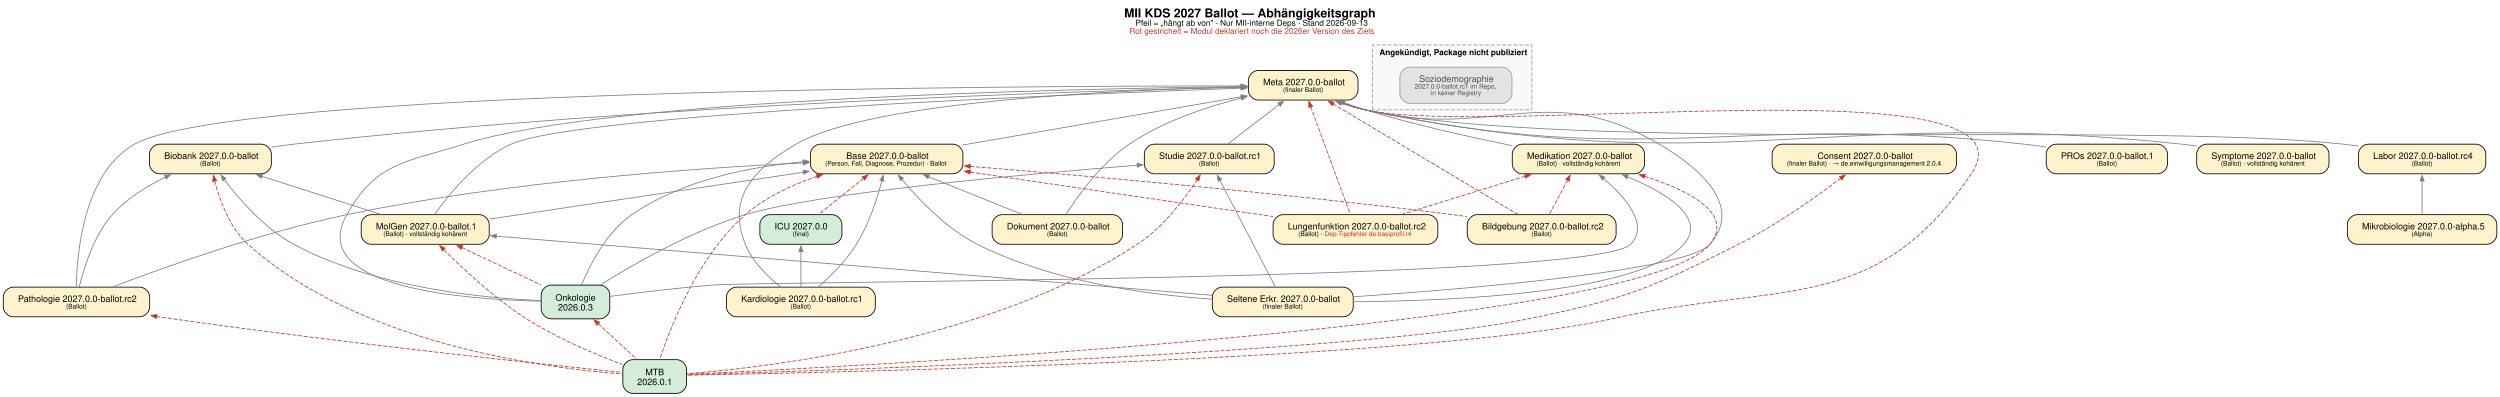
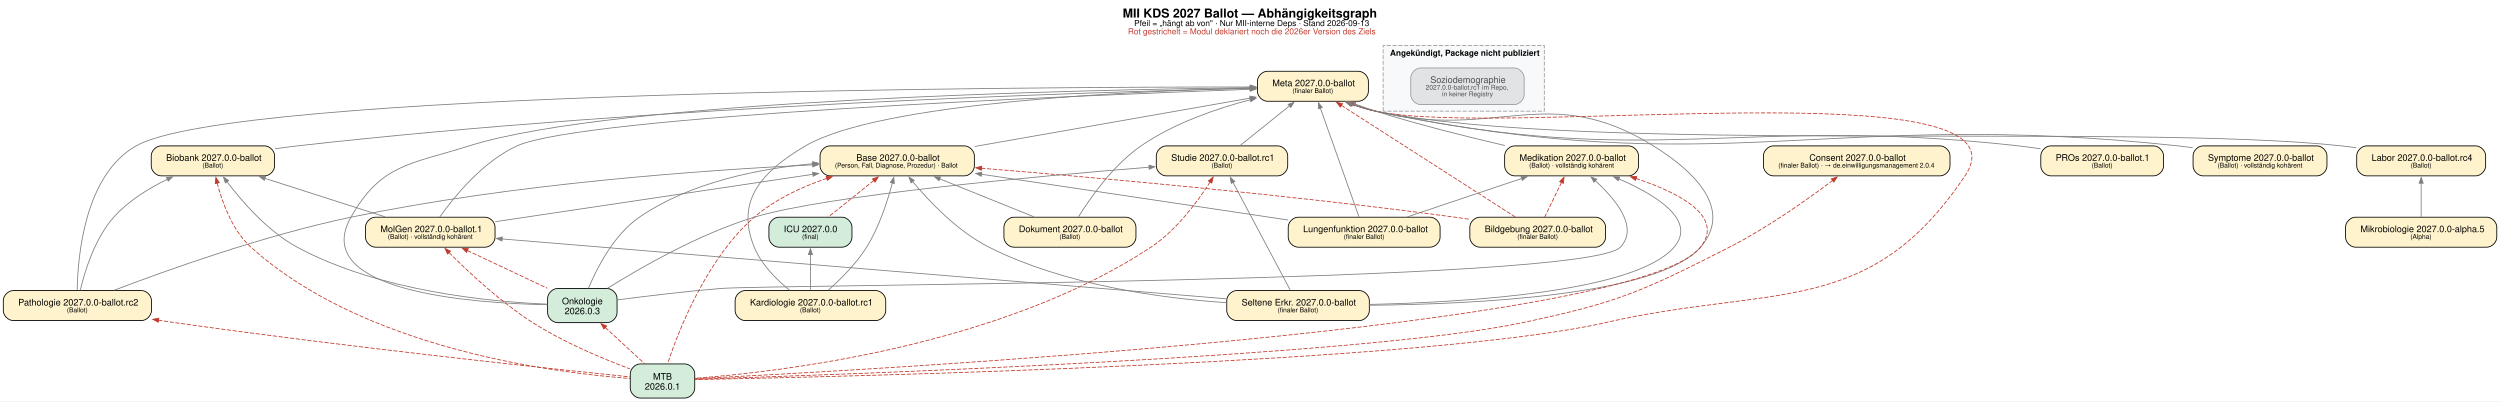
- <svg xmlns="http://www.w3.org/2000/svg" width="3061pt" height="486pt" viewBox="0.00 0.00 3061.00 486.00">
+ <svg xmlns="http://www.w3.org/2000/svg" width="3025pt" height="486pt" viewBox="0.00 0.00 3025.00 486.00">
  <g id="graph0" class="graph" transform="scale(1 1) rotate(0) translate(4 481.65)">
-     <polygon fill="white" stroke="none" points="-4,4 -4,-481.65 3057.12,-481.65 3057.12,4 -4,4" />
-     <text xml:space="preserve" text-anchor="start" x="1372.44" y="-460.4" font-family="Helvetica,sans-Serif" font-weight="bold" font-size="15.00">MII KDS 2027 Ballot — Abhängigkeitsgraph</text>
-     <text xml:space="preserve" text-anchor="start" x="1386.31" y="-450.15" font-family="Helvetica,sans-Serif" font-size="10.00">Pfeil = „hängt ab von" · Nur MII-interne Deps · Stand 2026-09-13</text>
-     <text xml:space="preserve" text-anchor="start" x="1378.81" y="-440.15" font-family="Helvetica,sans-Serif" font-size="10.00" fill="#c0392b">Rot gestrichelt = Modul deklariert noch die 2026er Version des Ziels</text>
+     <polygon fill="white" stroke="none" points="-4,4 -4,-481.65 3021.12,-481.65 3021.12,4 -4,4" />
+     <text xml:space="preserve" text-anchor="start" x="1354.44" y="-460.4" font-family="Helvetica,sans-Serif" font-weight="bold" font-size="15.00">MII KDS 2027 Ballot — Abhängigkeitsgraph</text>
+     <text xml:space="preserve" text-anchor="start" x="1368.31" y="-450.15" font-family="Helvetica,sans-Serif" font-size="10.00">Pfeil = „hängt ab von" · Nur MII-interne Deps · Stand 2026-09-13</text>
+     <text xml:space="preserve" text-anchor="start" x="1360.81" y="-440.15" font-family="Helvetica,sans-Serif" font-size="10.00" fill="#c0392b">Rot gestrichelt = Modul deklariert noch die 2026er Version des Ziels</text>
    <g id="clust1" class="cluster">
-       <polygon fill="#f8f9fa" stroke="#999999" stroke-dasharray="5,2" points="1676.62,-347.12 1676.62,-426.65 1871.62,-426.65 1871.62,-347.12 1676.62,-347.12" />
-       <text xml:space="preserve" text-anchor="start" x="1684.88" y="-414.15" font-family="Helvetica,sans-Serif" font-weight="bold" font-size="10.00">Angekündigt, Package nicht publiziert</text>
+       <polygon fill="#f8f9fa" stroke="#999999" stroke-dasharray="5,2" points="1669.62,-347.12 1669.62,-426.65 1864.62,-426.65 1864.62,-347.12 1669.62,-347.12" />
+       <text xml:space="preserve" text-anchor="start" x="1677.88" y="-414.15" font-family="Helvetica,sans-Serif" font-weight="bold" font-size="10.00">Angekündigt, Package nicht publiziert</text>
    </g>
    <g id="node1" class="node">
-       <path fill="#fff3cd" stroke="black" d="M1646.75,-395.4C1646.75,-395.4 1536.5,-395.4 1536.5,-395.4 1530.5,-395.4 1524.5,-389.4 1524.5,-383.4 1524.5,-383.4 1524.5,-371.12 1524.5,-371.12 1524.5,-365.12 1530.5,-359.12 1536.5,-359.12 1536.5,-359.12 1646.75,-359.12 1646.75,-359.12 1652.75,-359.12 1658.75,-365.12 1658.75,-371.12 1658.75,-371.12 1658.75,-383.4 1658.75,-383.4 1658.75,-389.4 1652.75,-395.4 1646.75,-395.4" />
-       <text xml:space="preserve" text-anchor="start" x="1542.5" y="-377.31" font-family="Helvetica,sans-Serif" font-size="11.00">Meta 2027.0.0-ballot</text>
-       <text xml:space="preserve" text-anchor="start" x="1566.88" y="-369.16" font-family="Helvetica,sans-Serif" font-size="8.00">(finaler Ballot)</text>
+       <path fill="#fff3cd" stroke="black" d="M1639.75,-395.4C1639.75,-395.4 1529.5,-395.4 1529.5,-395.4 1523.5,-395.4 1517.5,-389.4 1517.5,-383.4 1517.5,-383.4 1517.5,-371.12 1517.5,-371.12 1517.5,-365.12 1523.5,-359.12 1529.5,-359.12 1529.5,-359.12 1639.75,-359.12 1639.75,-359.12 1645.75,-359.12 1651.75,-365.12 1651.75,-371.12 1651.75,-371.12 1651.75,-383.4 1651.75,-383.4 1651.75,-389.4 1645.75,-395.4 1639.75,-395.4" />
+       <text xml:space="preserve" text-anchor="start" x="1535.5" y="-377.31" font-family="Helvetica,sans-Serif" font-size="11.00">Meta 2027.0.0-ballot</text>
+       <text xml:space="preserve" text-anchor="start" x="1559.88" y="-369.16" font-family="Helvetica,sans-Serif" font-size="8.00">(finaler Ballot)</text>
    </g>
    <g id="node2" class="node">
      <path fill="#fff3cd" stroke="black" d="M1163,-305.12C1163,-305.12 1000.25,-305.12 1000.25,-305.12 994.25,-305.12 988.25,-299.12 988.25,-293.12 988.25,-293.12 988.25,-280.84 988.25,-280.84 988.25,-274.84 994.25,-268.84 1000.25,-268.84 1000.25,-268.84 1163,-268.84 1163,-268.84 1169,-268.84 1175,-274.84 1175,-280.84 1175,-280.84 1175,-293.12 1175,-293.12 1175,-299.12 1169,-305.12 1163,-305.12" />
      <text xml:space="preserve" text-anchor="start" x="1032.12" y="-287.03" font-family="Helvetica,sans-Serif" font-size="11.00">Base 2027.0.0-ballot</text>
      <text xml:space="preserve" text-anchor="start" x="1006.25" y="-278.88" font-family="Helvetica,sans-Serif" font-size="8.00">(Person, Fall, Diagnose, Prozedur) · Ballot</text>
    </g>
    <g id="edge1" class="edge">
-       <path fill="none" stroke="#7f7f7f" d="M1515.85,-363.14C1425.16,-347.44 1273.27,-321.15 1175.3,-304.2" />
-       <polygon fill="#7f7f7f" stroke="#7f7f7f" points="1515.36,-365.54 1522.67,-364.32 1516.19,-360.72 1515.36,-365.54" />
+       <path fill="none" stroke="#7f7f7f" d="M1508.88,-362.97C1419.74,-347.32 1271.71,-321.34 1175.41,-304.44" />
+       <polygon fill="#7f7f7f" stroke="#7f7f7f" points="1508.24,-365.34 1515.56,-364.14 1509.09,-360.52 1508.24,-365.34" />
    </g>
    <g id="node3" class="node">
-       <path fill="#fff3cd" stroke="black" d="M3027.62,-305.12C3027.62,-305.12 2895.62,-305.12 2895.62,-305.12 2889.62,-305.12 2883.62,-299.12 2883.62,-293.12 2883.62,-293.12 2883.62,-280.84 2883.62,-280.84 2883.62,-274.84 2889.62,-268.84 2895.62,-268.84 2895.62,-268.84 3027.62,-268.84 3027.62,-268.84 3033.62,-268.84 3039.62,-274.84 3039.62,-280.84 3039.62,-280.84 3039.62,-293.12 3039.62,-293.12 3039.62,-299.12 3033.62,-305.12 3027.62,-305.12" />
-       <text xml:space="preserve" text-anchor="start" x="2901.62" y="-287.03" font-family="Helvetica,sans-Serif" font-size="11.00">Labor 2027.0.0-ballot.rc4</text>
-       <text xml:space="preserve" text-anchor="start" x="2948.88" y="-278.88" font-family="Helvetica,sans-Serif" font-size="8.00">(Ballot)</text>
+       <path fill="#fff3cd" stroke="black" d="M2991.62,-305.12C2991.62,-305.12 2859.62,-305.12 2859.62,-305.12 2853.62,-305.12 2847.62,-299.12 2847.62,-293.12 2847.62,-293.12 2847.62,-280.84 2847.62,-280.84 2847.62,-274.84 2853.62,-268.84 2859.62,-268.84 2859.62,-268.84 2991.62,-268.84 2991.62,-268.84 2997.62,-268.84 3003.62,-274.84 3003.62,-280.84 3003.62,-280.84 3003.62,-293.12 3003.62,-293.12 3003.62,-299.12 2997.62,-305.12 2991.62,-305.12" />
+       <text xml:space="preserve" text-anchor="start" x="2865.62" y="-287.03" font-family="Helvetica,sans-Serif" font-size="11.00">Labor 2027.0.0-ballot.rc4</text>
+       <text xml:space="preserve" text-anchor="start" x="2912.88" y="-278.88" font-family="Helvetica,sans-Serif" font-size="8.00">(Ballot)</text>
    </g>
    <g id="edge2" class="edge">
-       <path fill="none" stroke="#7f7f7f" d="M1637.89,-355.75C1647.54,-352.26 1657.78,-349.12 1667.62,-347.12 1928.67,-294.04 2600.73,-333.27 2865.62,-305.12 2871.35,-304.51 2877.25,-303.76 2883.17,-302.92" />
-       <polygon fill="#7f7f7f" stroke="#7f7f7f" points="1637.04,-353.45 1631.35,-358.21 1638.77,-358.03 1637.04,-353.45" />
+       <path fill="none" stroke="#7f7f7f" d="M1630.89,-355.75C1640.54,-352.27 1650.78,-349.13 1660.62,-347.12 1915.34,-295.22 2571.15,-332.7 2829.62,-305.12 2835.35,-304.51 2841.25,-303.76 2847.17,-302.92" />
+       <polygon fill="#7f7f7f" stroke="#7f7f7f" points="1630.04,-353.45 1624.36,-358.21 1631.77,-358.04 1630.04,-353.45" />
    </g>
    <g id="node4" class="node">
-       <path fill="#fff3cd" stroke="black" d="M1997.62,-305.12C1997.62,-305.12 1859.62,-305.12 1859.62,-305.12 1853.62,-305.12 1847.62,-299.12 1847.62,-293.12 1847.62,-293.12 1847.62,-280.84 1847.62,-280.84 1847.62,-274.84 1853.62,-268.84 1859.62,-268.84 1859.62,-268.84 1997.62,-268.84 1997.62,-268.84 2003.62,-268.84 2009.62,-274.84 2009.62,-280.84 2009.62,-280.84 2009.62,-293.12 2009.62,-293.12 2009.62,-299.12 2003.62,-305.12 1997.62,-305.12" />
-       <text xml:space="preserve" text-anchor="start" x="1865.62" y="-287.03" font-family="Helvetica,sans-Serif" font-size="11.00">Medikation 2027.0.0-ballot</text>
-       <text xml:space="preserve" text-anchor="start" x="1877.25" y="-278.88" font-family="Helvetica,sans-Serif" font-size="8.00">(Ballot) · vollständig kohärent</text>
+       <path fill="#fff3cd" stroke="black" d="M1966.62,-305.12C1966.62,-305.12 1828.62,-305.12 1828.62,-305.12 1822.62,-305.12 1816.62,-299.12 1816.62,-293.12 1816.62,-293.12 1816.62,-280.84 1816.62,-280.84 1816.62,-274.84 1822.62,-268.84 1828.62,-268.84 1828.62,-268.84 1966.62,-268.84 1966.62,-268.84 1972.62,-268.84 1978.62,-274.84 1978.62,-280.84 1978.62,-280.84 1978.62,-293.12 1978.62,-293.12 1978.62,-299.12 1972.62,-305.12 1966.62,-305.12" />
+       <text xml:space="preserve" text-anchor="start" x="1834.62" y="-287.03" font-family="Helvetica,sans-Serif" font-size="11.00">Medikation 2027.0.0-ballot</text>
+       <text xml:space="preserve" text-anchor="start" x="1846.25" y="-278.88" font-family="Helvetica,sans-Serif" font-size="8.00">(Ballot) · vollständig kohärent</text>
    </g>
    <g id="edge3" class="edge">
-       <path fill="none" stroke="#7f7f7f" d="M1642.22,-355.71C1650.63,-352.62 1659.32,-349.64 1667.62,-347.12 1726.98,-329.12 1795.41,-313.81 1847.3,-303.28" />
-       <polygon fill="#7f7f7f" stroke="#7f7f7f" points="1641.38,-353.41 1635.68,-358.15 1643.09,-358 1641.38,-353.41" />
+       <path fill="none" stroke="#7f7f7f" d="M1635.58,-355.75C1643.89,-352.69 1652.45,-349.7 1660.62,-347.12 1711.99,-330.93 1770.72,-316.25 1816.87,-305.56" />
+       <polygon fill="#7f7f7f" stroke="#7f7f7f" points="1634.82,-353.42 1629.13,-358.17 1636.54,-358 1634.82,-353.42" />
    </g>
    <g id="node5" class="node">
      <path fill="#fff3cd" stroke="black" d="M316.25,-305.12C316.25,-305.12 191,-305.12 191,-305.12 185,-305.12 179,-299.12 179,-293.12 179,-293.12 179,-280.84 179,-280.84 179,-274.84 185,-268.84 191,-268.84 191,-268.84 316.25,-268.84 316.25,-268.84 322.25,-268.84 328.25,-274.84 328.25,-280.84 328.25,-280.84 328.25,-293.12 328.25,-293.12 328.25,-299.12 322.25,-305.12 316.25,-305.12" />
      <text xml:space="preserve" text-anchor="start" x="197" y="-287.03" font-family="Helvetica,sans-Serif" font-size="11.00">Biobank 2027.0.0-ballot</text>
      <text xml:space="preserve" text-anchor="start" x="240.88" y="-278.88" font-family="Helvetica,sans-Serif" font-size="8.00">(Ballot)</text>
    </g>
    <g id="edge4" class="edge">
-       <path fill="none" stroke="#7f7f7f" d="M1515.66,-374.77C1321.79,-370.33 793.13,-354.32 355.62,-305.12 346.88,-304.14 337.75,-302.9 328.69,-301.55" />
-       <polygon fill="#7f7f7f" stroke="#7f7f7f" points="1515.51,-377.21 1522.57,-374.92 1515.63,-372.32 1515.51,-377.21" />
+       <path fill="none" stroke="#7f7f7f" d="M1508.74,-374.73C1315.69,-370.23 790.39,-354.08 355.62,-305.12 346.88,-304.14 337.75,-302.9 328.69,-301.55" />
+       <polygon fill="#7f7f7f" stroke="#7f7f7f" points="1508.56,-377.18 1515.62,-374.89 1508.67,-372.28 1508.56,-377.18" />
    </g>
    <g id="node6" class="node">
-       <path fill="#fff3cd" stroke="black" d="M1544.12,-305.12C1544.12,-305.12 1409.12,-305.12 1409.12,-305.12 1403.12,-305.12 1397.12,-299.12 1397.12,-293.12 1397.12,-293.12 1397.12,-280.84 1397.12,-280.84 1397.12,-274.84 1403.12,-268.84 1409.12,-268.84 1409.12,-268.84 1544.12,-268.84 1544.12,-268.84 1550.12,-268.84 1556.12,-274.84 1556.12,-280.84 1556.12,-280.84 1556.12,-293.12 1556.12,-293.12 1556.12,-299.12 1550.12,-305.12 1544.12,-305.12" />
-       <text xml:space="preserve" text-anchor="start" x="1415.12" y="-287.03" font-family="Helvetica,sans-Serif" font-size="11.00">Studie 2027.0.0-ballot.rc1</text>
-       <text xml:space="preserve" text-anchor="start" x="1463.88" y="-278.88" font-family="Helvetica,sans-Serif" font-size="8.00">(Ballot)</text>
+       <path fill="#fff3cd" stroke="black" d="M1542.12,-305.12C1542.12,-305.12 1407.12,-305.12 1407.12,-305.12 1401.12,-305.12 1395.12,-299.12 1395.12,-293.12 1395.12,-293.12 1395.12,-280.84 1395.12,-280.84 1395.12,-274.84 1401.12,-268.84 1407.12,-268.84 1407.12,-268.84 1542.12,-268.84 1542.12,-268.84 1548.12,-268.84 1554.12,-274.84 1554.12,-280.84 1554.12,-280.84 1554.12,-293.12 1554.12,-293.12 1554.12,-299.12 1548.12,-305.12 1542.12,-305.12" />
+       <text xml:space="preserve" text-anchor="start" x="1413.12" y="-287.03" font-family="Helvetica,sans-Serif" font-size="11.00">Studie 2027.0.0-ballot.rc1</text>
+       <text xml:space="preserve" text-anchor="start" x="1461.88" y="-278.88" font-family="Helvetica,sans-Serif" font-size="8.00">(Ballot)</text>
    </g>
    <g id="edge5" class="edge">
-       <path fill="none" stroke="#7f7f7f" d="M1562.24,-353.7C1542.67,-338.68 1517.32,-319.22 1499.3,-305.39" />
-       <polygon fill="#7f7f7f" stroke="#7f7f7f" points="1560.66,-355.58 1567.7,-357.9 1563.64,-351.69 1560.66,-355.58" />
+       <path fill="none" stroke="#7f7f7f" d="M1556.27,-353.51C1537.58,-338.51 1513.48,-319.16 1496.31,-305.39" />
+       <polygon fill="#7f7f7f" stroke="#7f7f7f" points="1554.72,-355.4 1561.71,-357.87 1557.79,-351.58 1554.72,-355.4" />
    </g>
    <g id="node7" class="node">
-       <path fill="#fff3cd" stroke="black" d="M2637.88,-305.12C2637.88,-305.12 2513.38,-305.12 2513.38,-305.12 2507.38,-305.12 2501.38,-299.12 2501.38,-293.12 2501.38,-293.12 2501.38,-280.84 2501.38,-280.84 2501.38,-274.84 2507.38,-268.84 2513.38,-268.84 2513.38,-268.84 2637.88,-268.84 2637.88,-268.84 2643.88,-268.84 2649.88,-274.84 2649.88,-280.84 2649.88,-280.84 2649.88,-293.12 2649.88,-293.12 2649.88,-299.12 2643.88,-305.12 2637.88,-305.12" />
-       <text xml:space="preserve" text-anchor="start" x="2519.38" y="-287.03" font-family="Helvetica,sans-Serif" font-size="11.00">PROs 2027.0.0-ballot.1</text>
-       <text xml:space="preserve" text-anchor="start" x="2562.88" y="-278.88" font-family="Helvetica,sans-Serif" font-size="8.00">(Ballot)</text>
+       <path fill="#fff3cd" stroke="black" d="M2601.88,-305.12C2601.88,-305.12 2477.38,-305.12 2477.38,-305.12 2471.38,-305.12 2465.38,-299.12 2465.38,-293.12 2465.38,-293.12 2465.38,-280.84 2465.38,-280.84 2465.38,-274.84 2471.38,-268.84 2477.38,-268.84 2477.38,-268.84 2601.88,-268.84 2601.88,-268.84 2607.88,-268.84 2613.88,-274.84 2613.88,-280.84 2613.88,-280.84 2613.88,-293.12 2613.88,-293.12 2613.88,-299.12 2607.88,-305.12 2601.88,-305.12" />
+       <text xml:space="preserve" text-anchor="start" x="2483.38" y="-287.03" font-family="Helvetica,sans-Serif" font-size="11.00">PROs 2027.0.0-ballot.1</text>
+       <text xml:space="preserve" text-anchor="start" x="2526.88" y="-278.88" font-family="Helvetica,sans-Serif" font-size="8.00">(Ballot)</text>
    </g>
    <g id="edge6" class="edge">
-       <path fill="none" stroke="#7f7f7f" d="M1638.23,-355.76C1647.79,-352.31 1657.91,-349.18 1667.62,-347.12 2018.96,-272.58 2117.65,-344.56 2474.62,-305.12 2483.2,-304.17 2492.15,-302.97 2501.03,-301.64" />
-       <polygon fill="#7f7f7f" stroke="#7f7f7f" points="1637.46,-353.43 1631.77,-358.19 1639.19,-358.02 1637.46,-353.43" />
+       <path fill="none" stroke="#7f7f7f" d="M1631.24,-355.78C1640.79,-352.32 1650.91,-349.19 1660.62,-347.12 1999.3,-274.92 2094.48,-343.48 2438.62,-305.12 2447.2,-304.16 2456.15,-302.96 2465.02,-301.62" />
+       <polygon fill="#7f7f7f" stroke="#7f7f7f" points="1630.47,-353.45 1624.78,-358.2 1632.19,-358.04 1630.47,-353.45" />
    </g>
    <g id="node9" class="node">
      <path fill="#fff3cd" stroke="black" d="M583,-218.84C583,-218.84 450.25,-218.84 450.25,-218.84 444.25,-218.84 438.25,-212.84 438.25,-206.84 438.25,-206.84 438.25,-194.56 438.25,-194.56 438.25,-188.56 444.25,-182.56 450.25,-182.56 450.25,-182.56 583,-182.56 583,-182.56 589,-182.56 595,-188.56 595,-194.56 595,-194.56 595,-206.84 595,-206.84 595,-212.84 589,-218.84 583,-218.84" />
      <text xml:space="preserve" text-anchor="start" x="456.25" y="-200.75" font-family="Helvetica,sans-Serif" font-size="11.00">MolGen 2027.0.0-ballot.1</text>
      <text xml:space="preserve" text-anchor="start" x="465.25" y="-192.6" font-family="Helvetica,sans-Serif" font-size="8.00">(Ballot) · vollständig kohärent</text>
    </g>
    <g id="edge8" class="edge">
-       <path fill="none" stroke="#7f7f7f" d="M1515.82,-373.71C1301.64,-366.07 702.25,-341.66 621.62,-305.12 579.91,-286.21 545.19,-243.18 528.09,-219.01" />
-       <polygon fill="#7f7f7f" stroke="#7f7f7f" points="1515.6,-376.15 1522.69,-373.95 1515.78,-371.25 1515.6,-376.15" />
+       <path fill="none" stroke="#7f7f7f" d="M1508.99,-373.67C1296.03,-365.96 701.62,-341.4 621.62,-305.12 579.91,-286.2 545.2,-243.18 528.09,-219.01" />
+       <polygon fill="#7f7f7f" stroke="#7f7f7f" points="1508.73,-376.11 1515.81,-373.91 1508.9,-371.21 1508.73,-376.11" />
    </g>
    <g id="node10" class="node">
-       <path fill="#fff3cd" stroke="black" d="M1962.75,-218.84C1962.75,-218.84 1804.5,-218.84 1804.5,-218.84 1798.5,-218.84 1792.5,-212.84 1792.5,-206.84 1792.5,-206.84 1792.5,-194.56 1792.5,-194.56 1792.5,-188.56 1798.5,-182.56 1804.5,-182.56 1804.5,-182.56 1962.75,-182.56 1962.75,-182.56 1968.75,-182.56 1974.75,-188.56 1974.75,-194.56 1974.75,-194.56 1974.75,-206.84 1974.75,-206.84 1974.75,-212.84 1968.75,-218.84 1962.75,-218.84" />
-       <text xml:space="preserve" text-anchor="start" x="1810.5" y="-200.75" font-family="Helvetica,sans-Serif" font-size="11.00">Bildgebung 2027.0.0-ballot.rc2</text>
-       <text xml:space="preserve" text-anchor="start" x="1870.88" y="-192.6" font-family="Helvetica,sans-Serif" font-size="8.00">(Ballot)</text>
+       <path fill="#fff3cd" stroke="black" d="M1926.75,-218.84C1926.75,-218.84 1786.5,-218.84 1786.5,-218.84 1780.5,-218.84 1774.5,-212.84 1774.5,-206.84 1774.5,-206.84 1774.5,-194.56 1774.5,-194.56 1774.5,-188.56 1780.5,-182.56 1786.5,-182.56 1786.5,-182.56 1926.75,-182.56 1926.75,-182.56 1932.75,-182.56 1938.75,-188.56 1938.75,-194.56 1938.75,-194.56 1938.75,-206.84 1938.75,-206.84 1938.75,-212.84 1932.75,-218.84 1926.75,-218.84" />
+       <text xml:space="preserve" text-anchor="start" x="1792.5" y="-200.75" font-family="Helvetica,sans-Serif" font-size="11.00">Bildgebung 2027.0.0-ballot</text>
+       <text xml:space="preserve" text-anchor="start" x="1831.88" y="-192.6" font-family="Helvetica,sans-Serif" font-size="8.00">(finaler Ballot)</text>
    </g>
    <g id="edge11" class="edge">
-       <path fill="none" stroke="#c0392b" stroke-dasharray="5,2" d="M1628.17,-354.41C1686.78,-319.38 1800.65,-251.3 1854.31,-219.23" />
-       <polygon fill="#c0392b" stroke="#c0392b" points="1627.01,-352.25 1622.26,-357.95 1629.52,-356.46 1627.01,-352.25" />
+       <path fill="none" stroke="#c0392b" stroke-dasharray="5,2" d="M1619,-354.2C1673.69,-319.1 1779.44,-251.24 1829.32,-219.23" />
+       <polygon fill="#c0392b" stroke="#c0392b" points="1617.79,-352.06 1613.22,-357.91 1620.44,-356.19 1617.79,-352.06" />
    </g>
    <g id="node11" class="node">
      <path fill="#fff3cd" stroke="black" d="M1358.5,-218.84C1358.5,-218.84 1222.75,-218.84 1222.75,-218.84 1216.75,-218.84 1210.75,-212.84 1210.75,-206.84 1210.75,-206.84 1210.75,-194.56 1210.75,-194.56 1210.75,-188.56 1216.75,-182.56 1222.75,-182.56 1222.75,-182.56 1358.5,-182.56 1358.5,-182.56 1364.5,-182.56 1370.5,-188.56 1370.5,-194.56 1370.5,-194.56 1370.5,-206.84 1370.5,-206.84 1370.5,-212.84 1364.5,-218.84 1358.5,-218.84" />
      <text xml:space="preserve" text-anchor="start" x="1228.75" y="-200.75" font-family="Helvetica,sans-Serif" font-size="11.00">Dokument 2027.0.0-ballot</text>
      <text xml:space="preserve" text-anchor="start" x="1277.88" y="-192.6" font-family="Helvetica,sans-Serif" font-size="8.00">(Ballot)</text>
    </g>
    <g id="edge14" class="edge">
-       <path fill="none" stroke="#7f7f7f" d="M1515.9,-361.58C1473.03,-350.77 1419.9,-333 1378.62,-305.12 1344.44,-282.03 1315.87,-242.18 1301.21,-219.27" />
-       <polygon fill="#7f7f7f" stroke="#7f7f7f" points="1515.21,-363.93 1522.59,-363.22 1516.38,-359.17 1515.21,-363.93" />
+       <path fill="none" stroke="#7f7f7f" d="M1508.91,-360.99C1467.31,-350.09 1416.25,-332.42 1376.62,-305.12 1342.97,-281.93 1315.14,-242.12 1300.9,-219.25" />
+       <polygon fill="#7f7f7f" stroke="#7f7f7f" points="1508.25,-363.35 1515.64,-362.7 1509.46,-358.6 1508.25,-363.35" />
    </g>
    <g id="node13" class="node">
      <path fill="#d4edda" stroke="black" d="M730.62,-132.56C730.62,-132.56 670.62,-132.56 670.62,-132.56 664.62,-132.56 658.62,-126.56 658.62,-120.56 658.62,-120.56 658.62,-103.28 658.62,-103.28 658.62,-97.28 664.62,-91.28 670.62,-91.28 670.62,-91.28 730.62,-91.28 730.62,-91.28 736.62,-91.28 742.62,-97.28 742.62,-103.28 742.62,-103.28 742.62,-120.56 742.62,-120.56 742.62,-126.56 736.62,-132.56 730.62,-132.56" />
      <text xml:space="preserve" text-anchor="middle" x="700.62" y="-113.47" font-family="Helvetica,sans-Serif" font-size="11.00">Onkologie</text>
      <text xml:space="preserve" text-anchor="middle" x="700.62" y="-101.47" font-family="Helvetica,sans-Serif" font-size="11.00">2026.0.3</text>
    </g>
    <g id="edge17" class="edge">
-       <path fill="none" stroke="#7f7f7f" d="M1515.81,-375.61C1309.42,-373.11 741.14,-361.2 563.62,-305.12 492.85,-282.76 457.12,-283.48 420.62,-218.84 369.65,-128.55 568.17,-114.66 658.28,-112.93" />
-       <polygon fill="#7f7f7f" stroke="#7f7f7f" points="1515.64,-378.06 1522.67,-375.69 1515.7,-373.16 1515.64,-378.06" />
+       <path fill="none" stroke="#7f7f7f" d="M1508.96,-375.57C1303.67,-372.97 739.82,-360.83 563.62,-305.12 492.85,-282.74 457.12,-283.48 420.62,-218.84 369.65,-128.55 568.17,-114.66 658.28,-112.93" />
+       <polygon fill="#7f7f7f" stroke="#7f7f7f" points="1508.75,-378.02 1515.78,-375.65 1508.81,-373.12 1508.75,-378.02" />
    </g>
    <g id="node14" class="node">
      <path fill="#fff3cd" stroke="black" d="M167.25,-130.06C167.25,-130.06 12,-130.06 12,-130.06 6,-130.06 0,-124.06 0,-118.06 0,-118.06 0,-105.78 0,-105.78 0,-99.78 6,-93.78 12,-93.78 12,-93.78 167.25,-93.78 167.25,-93.78 173.25,-93.78 179.25,-99.78 179.25,-105.78 179.25,-105.78 179.25,-118.06 179.25,-118.06 179.25,-124.06 173.25,-130.06 167.25,-130.06" />
      <text xml:space="preserve" text-anchor="start" x="18" y="-111.97" font-family="Helvetica,sans-Serif" font-size="11.00">Pathologie 2027.0.0-ballot.rc2</text>
      <text xml:space="preserve" text-anchor="start" x="76.88" y="-103.82" font-family="Helvetica,sans-Serif" font-size="8.00">(Ballot)</text>
    </g>
    <g id="edge23" class="edge">
-       <path fill="none" stroke="#7f7f7f" d="M1515.59,-376.43C1236.55,-376.52 278.85,-371.92 160.62,-305.12 98.22,-269.86 90.07,-171.03 89.42,-130.55" />
-       <polygon fill="#7f7f7f" stroke="#7f7f7f" points="1515.53,-378.88 1522.53,-376.43 1515.53,-373.98 1515.53,-378.88" />
+       <path fill="none" stroke="#7f7f7f" d="M1508.96,-376.41C1231.28,-376.43 278.26,-371.61 160.62,-305.12 98.22,-269.85 90.07,-171.03 89.42,-130.55" />
+       <polygon fill="#7f7f7f" stroke="#7f7f7f" points="1508.86,-378.86 1515.86,-376.41 1508.86,-373.96 1508.86,-378.86" />
    </g>
    <g id="node15" class="node">
      <path fill="#fff3cd" stroke="black" d="M1640.88,-130.06C1640.88,-130.06 1492.38,-130.06 1492.38,-130.06 1486.38,-130.06 1480.38,-124.06 1480.38,-118.06 1480.38,-118.06 1480.38,-105.78 1480.38,-105.78 1480.38,-99.78 1486.38,-93.78 1492.38,-93.78 1492.38,-93.78 1640.88,-93.78 1640.88,-93.78 1646.88,-93.78 1652.88,-99.78 1652.88,-105.78 1652.88,-105.78 1652.88,-118.06 1652.88,-118.06 1652.88,-124.06 1646.88,-130.06 1640.88,-130.06" />
      <text xml:space="preserve" text-anchor="start" x="1498.38" y="-111.97" font-family="Helvetica,sans-Serif" font-size="11.00">Seltene Erkr. 2027.0.0-ballot</text>
      <text xml:space="preserve" text-anchor="start" x="1541.88" y="-103.82" font-family="Helvetica,sans-Serif" font-size="8.00">(finaler Ballot)</text>
    </g>
    <g id="edge26" class="edge">
-       <path fill="none" stroke="#7f7f7f" d="M1639.58,-355.8C1648.76,-352.48 1658.39,-349.39 1667.62,-347.12 1824.05,-308.65 1888.8,-386.82 2027.62,-305.12 2080.24,-274.16 2129.84,-228.49 2089.62,-182.56 2061.36,-150.28 1794.28,-127.94 1653.13,-118.29" />
-       <polygon fill="#7f7f7f" stroke="#7f7f7f" points="1638.77,-353.49 1633.07,-358.24 1640.48,-358.08 1638.77,-353.49" />
+       <path fill="none" stroke="#7f7f7f" d="M1632.91,-355.75C1642,-352.47 1651.51,-349.4 1660.62,-347.12 1806.62,-310.58 1868.77,-384.51 1996.62,-305.12 2047.66,-273.43 2092.98,-227.95 2053.62,-182.56 2002.81,-123.96 1778.97,-113.46 1653.19,-112.3" />
+       <polygon fill="#7f7f7f" stroke="#7f7f7f" points="1632.18,-353.41 1626.48,-358.15 1633.89,-358 1632.18,-353.41" />
    </g>
    <g id="node16" class="node">
      <path fill="#d4edda" stroke="black" d="M824.62,-41.28C824.62,-41.28 770.62,-41.28 770.62,-41.28 764.62,-41.28 758.62,-35.28 758.62,-29.28 758.62,-29.28 758.62,-12 758.62,-12 758.62,-6 764.62,0 770.62,0 770.62,0 824.62,0 824.62,0 830.62,0 836.62,-6 836.62,-12 836.62,-12 836.62,-29.28 836.62,-29.28 836.62,-35.28 830.62,-41.28 824.62,-41.28" />
      <text xml:space="preserve" text-anchor="middle" x="797.62" y="-22.19" font-family="Helvetica,sans-Serif" font-size="11.00">MTB</text>
      <text xml:space="preserve" text-anchor="middle" x="797.62" y="-10.19" font-family="Helvetica,sans-Serif" font-size="11.00">2026.0.1</text>
    </g>
    <g id="edge31" class="edge">
-       <path fill="none" stroke="#c0392b" stroke-dasharray="5,2" d="M1638.24,-355.8C1647.8,-352.34 1657.91,-349.2 1667.62,-347.12 1829.74,-312.34 2502.37,-406.28 2409.62,-268.84 2291.67,-94.04 2175.35,-137.6 1969.62,-91.28 1746.66,-41.08 1015,-25.39 836.95,-22.27" />
-       <polygon fill="#c0392b" stroke="#c0392b" points="1637.47,-353.47 1631.78,-358.23 1639.2,-358.06 1637.47,-353.47" />
+       <path fill="none" stroke="#c0392b" stroke-dasharray="5,2" d="M1631.56,-355.7C1641.03,-352.29 1651.02,-349.19 1660.62,-347.12 1816.44,-313.5 2462.52,-401.14 2373.62,-268.84 2257.16,-95.51 2142.22,-137.72 1938.62,-91.28 1722.16,-41.91 1012.46,-25.64 837.08,-22.33" />
+       <polygon fill="#c0392b" stroke="#c0392b" points="1630.87,-353.34 1625.18,-358.09 1632.59,-357.93 1630.87,-353.34" />
    </g>
    <g id="node18" class="node">
      <path fill="#fff3cd" stroke="black" d="M1055.75,-130.06C1055.75,-130.06 897.5,-130.06 897.5,-130.06 891.5,-130.06 885.5,-124.06 885.5,-118.06 885.5,-118.06 885.5,-105.78 885.5,-105.78 885.5,-99.78 891.5,-93.78 897.5,-93.78 897.5,-93.78 1055.75,-93.78 1055.75,-93.78 1061.75,-93.78 1067.75,-99.78 1067.75,-105.78 1067.75,-105.78 1067.75,-118.06 1067.75,-118.06 1067.75,-124.06 1061.75,-130.06 1055.75,-130.06" />
      <text xml:space="preserve" text-anchor="start" x="903.5" y="-111.97" font-family="Helvetica,sans-Serif" font-size="11.00">Kardiologie 2027.0.0-ballot.rc1</text>
      <text xml:space="preserve" text-anchor="start" x="963.88" y="-103.82" font-family="Helvetica,sans-Serif" font-size="8.00">(Ballot)</text>
    </g>
    <g id="edge40" class="edge">
-       <path fill="none" stroke="#7f7f7f" d="M1515.72,-375.13C1370.86,-371.77 1061.35,-358.38 970.62,-305.12 917.98,-274.21 885.6,-239.1 908.62,-182.56 917.29,-161.28 935.94,-142.95 951.52,-130.45" />
-       <polygon fill="#7f7f7f" stroke="#7f7f7f" points="1515.61,-377.58 1522.66,-375.29 1515.72,-372.68 1515.61,-377.58" />
+       <path fill="none" stroke="#7f7f7f" d="M1508.75,-375.02C1365.18,-371.46 1060.13,-357.75 970.62,-305.12 918,-274.18 885.6,-239.1 908.62,-182.56 917.29,-161.28 935.94,-142.95 951.52,-130.45" />
+       <polygon fill="#7f7f7f" stroke="#7f7f7f" points="1508.57,-377.47 1515.62,-375.18 1508.68,-372.57 1508.57,-377.47" />
    </g>
    <g id="node19" class="node">
-       <path fill="#fff3cd" stroke="black" d="M2835.62,-305.12C2835.62,-305.12 2697.62,-305.12 2697.62,-305.12 2691.62,-305.12 2685.62,-299.12 2685.62,-293.12 2685.62,-293.12 2685.62,-280.84 2685.62,-280.84 2685.62,-274.84 2691.62,-268.84 2697.62,-268.84 2697.62,-268.84 2835.62,-268.84 2835.62,-268.84 2841.62,-268.84 2847.62,-274.84 2847.62,-280.84 2847.62,-280.84 2847.62,-293.12 2847.62,-293.12 2847.62,-299.12 2841.62,-305.12 2835.62,-305.12" />
-       <text xml:space="preserve" text-anchor="start" x="2703.62" y="-287.03" font-family="Helvetica,sans-Serif" font-size="11.00">Symptome 2027.0.0-ballot</text>
-       <text xml:space="preserve" text-anchor="start" x="2715.25" y="-278.88" font-family="Helvetica,sans-Serif" font-size="8.00">(Ballot) · vollständig kohärent</text>
+       <path fill="#fff3cd" stroke="black" d="M2799.62,-305.12C2799.62,-305.12 2661.62,-305.12 2661.62,-305.12 2655.62,-305.12 2649.62,-299.12 2649.62,-293.12 2649.62,-293.12 2649.62,-280.84 2649.62,-280.84 2649.62,-274.84 2655.62,-268.84 2661.62,-268.84 2661.62,-268.84 2799.62,-268.84 2799.62,-268.84 2805.62,-268.84 2811.62,-274.84 2811.62,-280.84 2811.62,-280.84 2811.62,-293.12 2811.62,-293.12 2811.62,-299.12 2805.62,-305.12 2799.62,-305.12" />
+       <text xml:space="preserve" text-anchor="start" x="2667.62" y="-287.03" font-family="Helvetica,sans-Serif" font-size="11.00">Symptome 2027.0.0-ballot</text>
+       <text xml:space="preserve" text-anchor="start" x="2679.25" y="-278.88" font-family="Helvetica,sans-Serif" font-size="8.00">(Ballot) · vollständig kohärent</text>
    </g>
    <g id="edge43" class="edge">
-       <path fill="none" stroke="#7f7f7f" d="M1638.22,-355.69C1647.78,-352.24 1657.9,-349.13 1667.62,-347.12 2103.23,-256.98 2225.32,-352.5 2667.62,-305.12 2673.35,-304.51 2679.24,-303.77 2685.17,-302.94" />
-       <polygon fill="#7f7f7f" stroke="#7f7f7f" points="1637.45,-353.36 1631.76,-358.11 1639.17,-357.94 1637.45,-353.36" />
+       <path fill="none" stroke="#7f7f7f" d="M1631.22,-355.69C1640.78,-352.25 1650.9,-349.14 1660.62,-347.12 2083.57,-259.32 2202.15,-351.39 2631.62,-305.12 2637.35,-304.5 2643.24,-303.76 2649.16,-302.94" />
+       <polygon fill="#7f7f7f" stroke="#7f7f7f" points="1630.45,-353.37 1624.76,-358.12 1632.17,-357.95 1630.45,-353.37" />
    </g>
    <g id="node20" class="node">
-       <path fill="#fff3cd" stroke="black" d="M1744.5,-218.84C1744.5,-218.84 1566.75,-218.84 1566.75,-218.84 1560.75,-218.84 1554.75,-212.84 1554.75,-206.84 1554.75,-206.84 1554.75,-194.56 1554.75,-194.56 1554.75,-188.56 1560.75,-182.56 1566.75,-182.56 1566.75,-182.56 1744.5,-182.56 1744.5,-182.56 1750.5,-182.56 1756.5,-188.56 1756.5,-194.56 1756.5,-194.56 1756.5,-206.84 1756.5,-206.84 1756.5,-212.84 1750.5,-218.84 1744.5,-218.84" />
-       <text xml:space="preserve" text-anchor="start" x="1572.75" y="-200.75" font-family="Helvetica,sans-Serif" font-size="11.00">Lungenfunktion 2027.0.0-ballot.rc2</text>
-       <text xml:space="preserve" text-anchor="start" x="1585.5" y="-192.6" font-family="Helvetica,sans-Serif" font-size="8.00">(Ballot) · </text>
-       <text xml:space="preserve" text-anchor="start" x="1617.75" y="-192.6" font-family="Helvetica,sans-Serif" font-size="8.00" fill="#c0392b">Dep-Tippfehler de.basiprofil.r4</text>
+       <path fill="#fff3cd" stroke="black" d="M1726.5,-218.84C1726.5,-218.84 1566.75,-218.84 1566.75,-218.84 1560.75,-218.84 1554.75,-212.84 1554.75,-206.84 1554.75,-206.84 1554.75,-194.56 1554.75,-194.56 1554.75,-188.56 1560.75,-182.56 1566.75,-182.56 1566.75,-182.56 1726.5,-182.56 1726.5,-182.56 1732.5,-182.56 1738.5,-188.56 1738.5,-194.56 1738.5,-194.56 1738.5,-206.84 1738.5,-206.84 1738.5,-212.84 1732.5,-218.84 1726.5,-218.84" />
+       <text xml:space="preserve" text-anchor="start" x="1572.75" y="-200.75" font-family="Helvetica,sans-Serif" font-size="11.00">Lungenfunktion 2027.0.0-ballot</text>
+       <text xml:space="preserve" text-anchor="start" x="1621.88" y="-192.6" font-family="Helvetica,sans-Serif" font-size="8.00">(finaler Ballot)</text>
    </g>
    <g id="edge44" class="edge">
-       <path fill="none" stroke="#c0392b" stroke-dasharray="5,2" d="M1600.78,-351.29C1613.91,-315.48 1637.76,-250.43 1649.19,-219.26" />
-       <polygon fill="#c0392b" stroke="#c0392b" points="1598.63,-350.05 1598.52,-357.46 1603.23,-351.73 1598.63,-350.05" />
+       <path fill="none" stroke="#7f7f7f" d="M1593.49,-351.29C1606.21,-315.48 1629.32,-250.43 1640.39,-219.26" />
+       <polygon fill="#7f7f7f" stroke="#7f7f7f" points="1591.34,-350.04 1591.3,-357.46 1595.95,-351.68 1591.34,-350.04" />
    </g>
    <g id="node8" class="node">
      <path fill="#d4edda" stroke="black" d="M1014.88,-218.84C1014.88,-218.84 938.38,-218.84 938.38,-218.84 932.38,-218.84 926.38,-212.84 926.38,-206.84 926.38,-206.84 926.38,-194.56 926.38,-194.56 926.38,-188.56 932.38,-182.56 938.38,-182.56 938.38,-182.56 1014.88,-182.56 1014.88,-182.56 1020.88,-182.56 1026.88,-188.56 1026.88,-194.56 1026.88,-194.56 1026.88,-206.84 1026.88,-206.84 1026.88,-212.84 1020.88,-218.84 1014.88,-218.84" />
      <text xml:space="preserve" text-anchor="start" x="944.38" y="-200.75" font-family="Helvetica,sans-Serif" font-size="11.00">ICU 2027.0.0</text>
      <text xml:space="preserve" text-anchor="start" x="966.5" y="-192.6" font-family="Helvetica,sans-Serif" font-size="8.00">(final)</text>
    </g>
    <g id="edge7" class="edge">
      <path fill="none" stroke="#c0392b" stroke-dasharray="5,2" d="M1053.25,-263.2C1035.98,-249.34 1014.26,-231.9 998.35,-219.14" />
      <polygon fill="#c0392b" stroke="#c0392b" points="1051.7,-265.1 1058.69,-267.57 1054.76,-261.28 1051.7,-265.1" />
    </g>
    <g id="edge9" class="edge">
      <path fill="none" stroke="#7f7f7f" d="M979.85,-270.8C869.5,-254.34 695.76,-228.42 595.37,-213.45" />
      <polygon fill="#7f7f7f" stroke="#7f7f7f" points="979.23,-273.18 986.51,-271.79 979.95,-268.34 979.23,-273.18" />
    </g>
    <g id="edge12" class="edge">
-       <path fill="none" stroke="#c0392b" stroke-dasharray="5,2" d="M1183.77,-277.99C1319.13,-266.97 1565.26,-245.42 1774.62,-218.84 1780.33,-218.12 1786.19,-217.33 1792.09,-216.5" />
-       <polygon fill="#c0392b" stroke="#c0392b" points="1183.7,-275.54 1176.93,-278.55 1184.1,-280.42 1183.7,-275.54" />
+       <path fill="none" stroke="#c0392b" stroke-dasharray="5,2" d="M1183.4,-278.11C1315.76,-267.36 1554.01,-246.25 1756.62,-218.84 1762.3,-218.07 1768.14,-217.22 1774.02,-216.33" />
+       <polygon fill="#c0392b" stroke="#c0392b" points="1183.51,-275.64 1176.74,-278.65 1183.91,-280.53 1183.51,-275.64" />
    </g>
    <g id="edge15" class="edge">
      <path fill="none" stroke="#7f7f7f" d="M1132.94,-265.29C1167.97,-251.16 1213.88,-232.65 1247.12,-219.24" />
      <polygon fill="#7f7f7f" stroke="#7f7f7f" points="1132.16,-262.96 1126.59,-267.85 1134,-267.5 1132.16,-262.96" />
    </g>
    <g id="edge18" class="edge">
      <path fill="none" stroke="#7f7f7f" d="M979.67,-283.58C914.61,-277.59 831.24,-261.23 769.62,-218.84 738.53,-197.44 718.07,-156.98 707.99,-132.74" />
      <polygon fill="#7f7f7f" stroke="#7f7f7f" points="979.23,-286 986.41,-284.16 979.65,-281.11 979.23,-286" />
    </g>
    <g id="edge24" class="edge">
      <path fill="none" stroke="#7f7f7f" d="M979.45,-282.2C848.71,-275.87 615.79,-259.51 420.62,-218.84 315.78,-196.99 197.2,-154.52 134.33,-130.53" />
      <polygon fill="#7f7f7f" stroke="#7f7f7f" points="979.29,-284.65 986.4,-282.53 979.53,-279.75 979.29,-284.65" />
    </g>
    <g id="edge27" class="edge">
      <path fill="none" stroke="#7f7f7f" d="M1100.2,-262.07C1120.29,-237.99 1154.58,-201.75 1192.62,-182.56 1283.88,-136.54 1401.48,-120.71 1480.22,-115.39" />
      <polygon fill="#7f7f7f" stroke="#7f7f7f" points="1098.42,-260.37 1095.88,-267.34 1102.21,-263.48 1098.42,-260.37" />
    </g>
    <g id="edge32" class="edge">
      <path fill="none" stroke="#c0392b" stroke-dasharray="5,2" d="M996.4,-265.8C966.19,-255.5 933.54,-240.44 908.62,-218.84 850.88,-168.79 816.81,-80.96 803.77,-41.65" />
      <polygon fill="#c0392b" stroke="#c0392b" points="995.58,-268.11 1003,-267.97 997.12,-263.45 995.58,-268.11" />
    </g>
    <g id="edge41" class="edge">
      <path fill="none" stroke="#7f7f7f" d="M1075.75,-260.36C1070.01,-238.56 1059.88,-206.97 1044.62,-182.56 1032.09,-162.5 1012.93,-143.55 998.14,-130.5" />
      <polygon fill="#7f7f7f" stroke="#7f7f7f" points="1073.35,-260.84 1077.44,-267.03 1078.1,-259.64 1073.35,-260.84" />
    </g>
    <g id="edge45" class="edge">
-       <path fill="none" stroke="#c0392b" stroke-dasharray="5,2" d="M1183.82,-270.97C1288.51,-255.6 1450.27,-231.85 1554.55,-216.54" />
-       <polygon fill="#c0392b" stroke="#c0392b" points="1183.51,-268.54 1176.94,-271.98 1184.23,-273.39 1183.51,-268.54" />
+       <path fill="none" stroke="#7f7f7f" d="M1183.38,-270.8C1289.03,-255.04 1452.84,-230.61 1554.7,-215.41" />
+       <polygon fill="#7f7f7f" stroke="#7f7f7f" points="1183.3,-268.34 1176.74,-271.79 1184.02,-273.18 1183.3,-268.34" />
    </g>
    <g id="node12" class="node">
-       <path fill="#fff3cd" stroke="black" d="M3041.12,-218.84C3041.12,-218.84 2882.12,-218.84 2882.12,-218.84 2876.12,-218.84 2870.12,-212.84 2870.12,-206.84 2870.12,-206.84 2870.12,-194.56 2870.12,-194.56 2870.12,-188.56 2876.12,-182.56 2882.12,-182.56 2882.12,-182.56 3041.12,-182.56 3041.12,-182.56 3047.12,-182.56 3053.12,-188.56 3053.12,-194.56 3053.12,-194.56 3053.12,-206.84 3053.12,-206.84 3053.12,-212.84 3047.12,-218.84 3041.12,-218.84" />
-       <text xml:space="preserve" text-anchor="start" x="2888.12" y="-200.75" font-family="Helvetica,sans-Serif" font-size="11.00">Mikrobiologie 2027.0.0-alpha.5</text>
-       <text xml:space="preserve" text-anchor="start" x="2948.5" y="-192.6" font-family="Helvetica,sans-Serif" font-size="8.00">(Alpha)</text>
+       <path fill="#fff3cd" stroke="black" d="M3005.12,-218.84C3005.12,-218.84 2846.12,-218.84 2846.12,-218.84 2840.12,-218.84 2834.12,-212.84 2834.12,-206.84 2834.12,-206.84 2834.12,-194.56 2834.12,-194.56 2834.12,-188.56 2840.12,-182.56 2846.12,-182.56 2846.12,-182.56 3005.12,-182.56 3005.12,-182.56 3011.12,-182.56 3017.12,-188.56 3017.12,-194.56 3017.12,-194.56 3017.12,-206.84 3017.12,-206.84 3017.12,-212.84 3011.12,-218.84 3005.12,-218.84" />
+       <text xml:space="preserve" text-anchor="start" x="2852.12" y="-200.75" font-family="Helvetica,sans-Serif" font-size="11.00">Mikrobiologie 2027.0.0-alpha.5</text>
+       <text xml:space="preserve" text-anchor="start" x="2912.5" y="-192.6" font-family="Helvetica,sans-Serif" font-size="8.00">(Alpha)</text>
    </g>
    <g id="edge16" class="edge">
-       <path fill="none" stroke="#7f7f7f" d="M2961.62,-260.21C2961.62,-246.9 2961.62,-231 2961.62,-219.14" />
-       <polygon fill="#7f7f7f" stroke="#7f7f7f" points="2959.18,-260 2961.63,-267 2964.08,-260 2959.18,-260" />
+       <path fill="none" stroke="#7f7f7f" d="M2925.62,-260.21C2925.62,-246.9 2925.62,-231 2925.62,-219.14" />
+       <polygon fill="#7f7f7f" stroke="#7f7f7f" points="2923.18,-260 2925.63,-267 2928.08,-260 2923.18,-260" />
    </g>
    <g id="edge13" class="edge">
-       <path fill="none" stroke="#c0392b" stroke-dasharray="5,2" d="M1915.47,-261.34C1908.24,-247.81 1899.45,-231.34 1892.94,-219.14" />
-       <polygon fill="#c0392b" stroke="#c0392b" points="1913.13,-262.16 1918.59,-267.18 1917.45,-259.85 1913.13,-262.16" />
+       <path fill="none" stroke="#c0392b" stroke-dasharray="5,2" d="M1885.46,-260.97C1878.91,-247.5 1870.99,-231.23 1865.11,-219.14" />
+       <polygon fill="#c0392b" stroke="#c0392b" points="1883.2,-261.93 1888.47,-267.16 1887.61,-259.79 1883.2,-261.93" />
    </g>
    <g id="edge20" class="edge">
-       <path fill="none" stroke="#7f7f7f" d="M1959.44,-262.95C1985.69,-240.65 2015.77,-206.75 1992.62,-182.56 1949.38,-137.35 929.98,-137.61 867.62,-132.56 825.14,-129.12 776.8,-123.22 743.1,-118.78" />
-       <polygon fill="#7f7f7f" stroke="#7f7f7f" points="1957.89,-261.05 1954.05,-267.4 1961.01,-264.83 1957.89,-261.05" />
+       <path fill="none" stroke="#7f7f7f" d="M1926.17,-263.13C1950.9,-240.67 1979.4,-206.4 1956.62,-182.56 1914.79,-138.76 927.99,-137.49 867.62,-132.56 825.14,-129.09 776.8,-123.19 743.1,-118.76" />
+       <polygon fill="#7f7f7f" stroke="#7f7f7f" points="1924.76,-261.1 1921.13,-267.57 1928,-264.78 1924.76,-261.1" />
    </g>
    <g id="edge29" class="edge">
-       <path fill="none" stroke="#7f7f7f" d="M1988.47,-265.33C2034.73,-246.18 2086.41,-215.72 2057.62,-182.56 2006.3,-123.44 1780.07,-113.17 1653.37,-112.18" />
-       <polygon fill="#7f7f7f" stroke="#7f7f7f" points="1987.78,-262.96 1982.21,-267.85 1989.62,-267.5 1987.78,-262.96" />
+       <path fill="none" stroke="#7f7f7f" d="M1954.72,-265.26C1999.42,-245.93 2049.68,-215.23 2021.62,-182.56 1975.1,-128.37 1771.71,-115.9 1653.2,-113.31" />
+       <polygon fill="#7f7f7f" stroke="#7f7f7f" points="1953.93,-262.94 1948.44,-267.91 1955.84,-267.45 1953.93,-262.94" />
    </g>
    <g id="edge34" class="edge">
-       <path fill="none" stroke="#c0392b" stroke-dasharray="5,2" d="M2009.57,-265.88C2063.73,-248.5 2119.97,-220.23 2089.62,-182.56 2008.71,-82.12 1045,-32.86 837.03,-23.36" />
-       <polygon fill="#c0392b" stroke="#c0392b" points="2009,-263.49 2003.05,-267.91 2010.46,-268.17 2009,-263.49" />
+       <path fill="none" stroke="#c0392b" stroke-dasharray="5,2" d="M1975.56,-265.73C2028.15,-248.2 2083.03,-219.79 2053.62,-182.56 1976.01,-84.27 1041.39,-33.46 836.96,-23.48" />
+       <polygon fill="#c0392b" stroke="#c0392b" points="1974.84,-263.39 1968.93,-267.88 1976.35,-268.05 1974.84,-263.39" />
    </g>
    <g id="edge46" class="edge">
-       <path fill="none" stroke="#c0392b" stroke-dasharray="5,2" d="M1863.61,-265.91C1817.61,-251.71 1756.51,-232.84 1712.45,-219.24" />
-       <polygon fill="#c0392b" stroke="#c0392b" points="1862.87,-268.24 1870.28,-267.97 1864.32,-263.56 1862.87,-268.24" />
+       <path fill="none" stroke="#7f7f7f" d="M1837.32,-265.73C1795.09,-251.55 1739.21,-232.79 1698.87,-219.24" />
+       <polygon fill="#7f7f7f" stroke="#7f7f7f" points="1836.46,-268.03 1843.88,-267.93 1838.02,-263.38 1836.46,-268.03" />
    </g>
    <g id="edge10" class="edge">
      <path fill="none" stroke="#7f7f7f" d="M316.53,-265.82C360.82,-251.63 419.53,-232.82 461.88,-219.24" />
      <polygon fill="#7f7f7f" stroke="#7f7f7f" points="315.8,-263.48 309.88,-267.95 317.29,-268.15 315.8,-263.48" />
    </g>
    <g id="edge19" class="edge">
      <path fill="none" stroke="#7f7f7f" d="M270.55,-261.85C288.74,-237.84 319.89,-201.89 355.62,-182.56 454.79,-128.93 590.22,-116.43 658.13,-113.63" />
      <polygon fill="#7f7f7f" stroke="#7f7f7f" points="268.66,-260.28 266.46,-267.36 272.6,-263.2 268.66,-260.28" />
    </g>
    <g id="edge25" class="edge">
      <path fill="none" stroke="#7f7f7f" d="M198.67,-264.8C176.12,-253.88 151.23,-238.63 133.62,-218.84 110.46,-192.81 98.4,-152.87 93.09,-130.2" />
      <polygon fill="#7f7f7f" stroke="#7f7f7f" points="197.47,-266.94 204.84,-267.7 199.55,-262.51 197.47,-266.94" />
    </g>
    <g id="edge33" class="edge">
      <path fill="none" stroke="#c0392b" stroke-dasharray="5,2" d="M258.8,-260.31C264.8,-236.96 276.9,-203.09 299.62,-182.56 435.64,-59.67 666.57,-30.53 758.34,-23.7" />
      <polygon fill="#c0392b" stroke="#c0392b" points="256.47,-259.54 257.22,-266.92 261.23,-260.69 256.47,-259.54" />
    </g>
    <g id="edge22" class="edge">
-       <path fill="none" stroke="#7f7f7f" d="M1388.45,-279.37C1251.97,-268.5 996.18,-245.38 908.62,-218.84 841.73,-198.56 770.54,-157.52 731.22,-132.9" />
-       <polygon fill="#7f7f7f" stroke="#7f7f7f" points="1388.18,-281.81 1395.35,-279.92 1388.57,-276.92 1388.18,-281.81" />
+       <path fill="none" stroke="#7f7f7f" d="M1386.49,-279.33C1250.42,-268.43 995.81,-245.29 908.62,-218.84 841.73,-198.55 770.55,-157.51 731.23,-132.9" />
+       <polygon fill="#7f7f7f" stroke="#7f7f7f" points="1386.19,-281.77 1393.37,-279.88 1386.58,-276.88 1386.19,-281.77" />
    </g>
    <g id="edge30" class="edge">
-       <path fill="none" stroke="#7f7f7f" d="M1489.67,-260.89C1508.13,-225.39 1541.42,-161.38 1557.48,-130.51" />
-       <polygon fill="#7f7f7f" stroke="#7f7f7f" points="1487.5,-259.75 1486.45,-267.09 1491.85,-262.01 1487.5,-259.75" />
+       <path fill="none" stroke="#7f7f7f" d="M1487.72,-261.34C1506.55,-225.93 1540.79,-161.51 1557.27,-130.51" />
+       <polygon fill="#7f7f7f" stroke="#7f7f7f" points="1485.79,-259.77 1484.66,-267.1 1490.11,-262.07 1485.79,-259.77" />
    </g>
    <g id="edge38" class="edge">
-       <path fill="none" stroke="#c0392b" stroke-dasharray="5,2" d="M1461.95,-261.75C1446.51,-238.22 1420.09,-203.14 1388.62,-182.56 1206.18,-63.24 936.95,-31.83 836.92,-24.05" />
-       <polygon fill="#c0392b" stroke="#c0392b" points="1459.72,-262.81 1465.57,-267.37 1463.85,-260.16 1459.72,-262.81" />
+       <path fill="none" stroke="#c0392b" stroke-dasharray="5,2" d="M1460.22,-261.43C1445.2,-237.91 1419.55,-203.03 1388.62,-182.56 1206.86,-62.21 937.22,-31.42 837,-23.93" />
+       <polygon fill="#c0392b" stroke="#c0392b" points="1458.13,-262.71 1463.92,-267.36 1462.29,-260.12 1458.13,-262.71" />
    </g>
    <g id="edge42" class="edge">
      <path fill="none" stroke="#7f7f7f" d="M976.62,-173.86C976.62,-159.86 976.62,-142.92 976.62,-130.46" />
      <polygon fill="#7f7f7f" stroke="#7f7f7f" points="974.18,-173.63 976.63,-180.63 979.08,-173.63 974.18,-173.63" />
    </g>
    <g id="edge21" class="edge">
      <path fill="none" stroke="#c0392b" stroke-dasharray="5,2" d="M561.54,-178.52C591.03,-164.61 629.35,-146.54 658.3,-132.88" />
      <polygon fill="#c0392b" stroke="#c0392b" points="560.52,-176.29 555.23,-181.49 562.61,-180.72 560.52,-176.29" />
    </g>
    <g id="edge28" class="edge">
      <path fill="none" stroke="#7f7f7f" d="M603.46,-192.52C801.12,-176.19 1282.76,-136.38 1480.11,-120.07" />
      <polygon fill="#7f7f7f" stroke="#7f7f7f" points="603.4,-190.07 596.62,-193.09 603.8,-194.95 603.4,-190.07" />
    </g>
    <g id="edge35" class="edge">
      <path fill="none" stroke="#c0392b" stroke-dasharray="5,2" d="M539.3,-176.06C562.95,-152.38 601.9,-115.99 640.62,-91.28 678.2,-67.3 725.43,-47.58 758.23,-35.32" />
      <polygon fill="#c0392b" stroke="#c0392b" points="537.59,-174.32 534.41,-181.01 541.07,-177.76 537.59,-174.32" />
    </g>
    <g id="edge36" class="edge">
      <path fill="none" stroke="#c0392b" stroke-dasharray="5,2" d="M728.38,-85.37C743.45,-71.51 761.8,-54.62 775.82,-41.71" />
      <polygon fill="#c0392b" stroke="#c0392b" points="726.76,-83.54 723.27,-90.08 730.08,-87.14 726.76,-83.54" />
    </g>
    <g id="edge37" class="edge">
      <path fill="none" stroke="#c0392b" stroke-dasharray="5,2" d="M187.45,-94.27C194.27,-93.22 201.05,-92.21 207.62,-91.28 414.41,-61.88 663.22,-35.42 758.18,-25.64" />
      <polygon fill="#c0392b" stroke="#c0392b" points="187.47,-91.79 180.93,-95.28 188.22,-96.63 187.47,-91.79" />
    </g>
    <g id="node17" class="node">
-       <path fill="#fff3cd" stroke="black" d="M2379.5,-305.12C2379.5,-305.12 2177.75,-305.12 2177.75,-305.12 2171.75,-305.12 2165.75,-299.12 2165.75,-293.12 2165.75,-293.12 2165.75,-280.84 2165.75,-280.84 2165.75,-274.84 2171.75,-268.84 2177.75,-268.84 2177.75,-268.84 2379.5,-268.84 2379.5,-268.84 2385.5,-268.84 2391.5,-274.84 2391.5,-280.84 2391.5,-280.84 2391.5,-293.12 2391.5,-293.12 2391.5,-299.12 2385.5,-305.12 2379.5,-305.12" />
-       <text xml:space="preserve" text-anchor="start" x="2221.25" y="-287.03" font-family="Helvetica,sans-Serif" font-size="11.00">Consent 2027.0.0-ballot</text>
-       <text xml:space="preserve" text-anchor="start" x="2183.75" y="-278.88" font-family="Helvetica,sans-Serif" font-size="8.00">(finaler Ballot) · → de.einwilligungsmanagement 2.0.4</text>
+       <path fill="#fff3cd" stroke="black" d="M2343.5,-305.12C2343.5,-305.12 2141.75,-305.12 2141.75,-305.12 2135.75,-305.12 2129.75,-299.12 2129.75,-293.12 2129.75,-293.12 2129.75,-280.84 2129.75,-280.84 2129.75,-274.84 2135.75,-268.84 2141.75,-268.84 2141.75,-268.84 2343.5,-268.84 2343.5,-268.84 2349.5,-268.84 2355.5,-274.84 2355.5,-280.84 2355.5,-280.84 2355.5,-293.12 2355.5,-293.12 2355.5,-299.12 2349.5,-305.12 2343.5,-305.12" />
+       <text xml:space="preserve" text-anchor="start" x="2185.25" y="-287.03" font-family="Helvetica,sans-Serif" font-size="11.00">Consent 2027.0.0-ballot</text>
+       <text xml:space="preserve" text-anchor="start" x="2147.75" y="-278.88" font-family="Helvetica,sans-Serif" font-size="8.00">(finaler Ballot) · → de.einwilligungsmanagement 2.0.4</text>
    </g>
    <g id="edge39" class="edge">
-       <path fill="none" stroke="#c0392b" stroke-dasharray="5,2" d="M2250.04,-263.58C2220.09,-240.9 2171.03,-205.92 2124.62,-182.56 2016.35,-128.06 1986.35,-115.73 1867.62,-91.28 1664.67,-49.48 1005.51,-27.71 837.09,-22.75" />
-       <polygon fill="#c0392b" stroke="#c0392b" points="2248.25,-265.29 2255.3,-267.59 2251.22,-261.4 2248.25,-265.29" />
+       <path fill="none" stroke="#c0392b" stroke-dasharray="5,2" d="M2213.74,-263.47C2183.73,-240.85 2134.79,-206.05 2088.62,-182.56 1983.2,-128.91 1954.35,-115.76 1838.62,-91.28 1641.7,-49.63 1002.09,-27.81 836.87,-22.78" />
+       <polygon fill="#c0392b" stroke="#c0392b" points="2211.95,-265.19 2219.01,-267.47 2214.92,-261.29 2211.95,-265.19" />
    </g>
    <g id="node21" class="node">
-       <path fill="#e2e3e5" stroke="#999999" d="M1835.25,-399.4C1835.25,-399.4 1722,-399.4 1722,-399.4 1716,-399.4 1710,-393.4 1710,-387.4 1710,-387.4 1710,-367.12 1710,-367.12 1710,-361.12 1716,-355.12 1722,-355.12 1722,-355.12 1835.25,-355.12 1835.25,-355.12 1841.25,-355.12 1847.25,-361.12 1847.25,-367.12 1847.25,-367.12 1847.25,-387.4 1847.25,-387.4 1847.25,-393.4 1841.25,-399.4 1835.25,-399.4" />
-       <text xml:space="preserve" text-anchor="start" x="1733.62" y="-381.31" font-family="Helvetica,sans-Serif" font-size="11.00" fill="#4d4d4d">Soziodemographie</text>
-       <text xml:space="preserve" text-anchor="start" x="1728" y="-373.16" font-family="Helvetica,sans-Serif" font-size="8.00" fill="#4d4d4d">2027.0.0-ballot.rc1 im Repo,</text>
-       <text xml:space="preserve" text-anchor="start" x="1747.88" y="-365.16" font-family="Helvetica,sans-Serif" font-size="8.00" fill="#4d4d4d">in keiner Registry</text>
+       <path fill="#e2e3e5" stroke="#999999" d="M1828.25,-399.4C1828.25,-399.4 1715,-399.4 1715,-399.4 1709,-399.4 1703,-393.4 1703,-387.4 1703,-387.4 1703,-367.12 1703,-367.12 1703,-361.12 1709,-355.12 1715,-355.12 1715,-355.12 1828.25,-355.12 1828.25,-355.12 1834.25,-355.12 1840.25,-361.12 1840.25,-367.12 1840.25,-367.12 1840.25,-387.4 1840.25,-387.4 1840.25,-393.4 1834.25,-399.4 1828.25,-399.4" />
+       <text xml:space="preserve" text-anchor="start" x="1726.62" y="-381.31" font-family="Helvetica,sans-Serif" font-size="11.00" fill="#4d4d4d">Soziodemographie</text>
+       <text xml:space="preserve" text-anchor="start" x="1721" y="-373.16" font-family="Helvetica,sans-Serif" font-size="8.00" fill="#4d4d4d">2027.0.0-ballot.rc1 im Repo,</text>
+       <text xml:space="preserve" text-anchor="start" x="1740.88" y="-365.16" font-family="Helvetica,sans-Serif" font-size="8.00" fill="#4d4d4d">in keiner Registry</text>
    </g>
  </g>
</svg>
